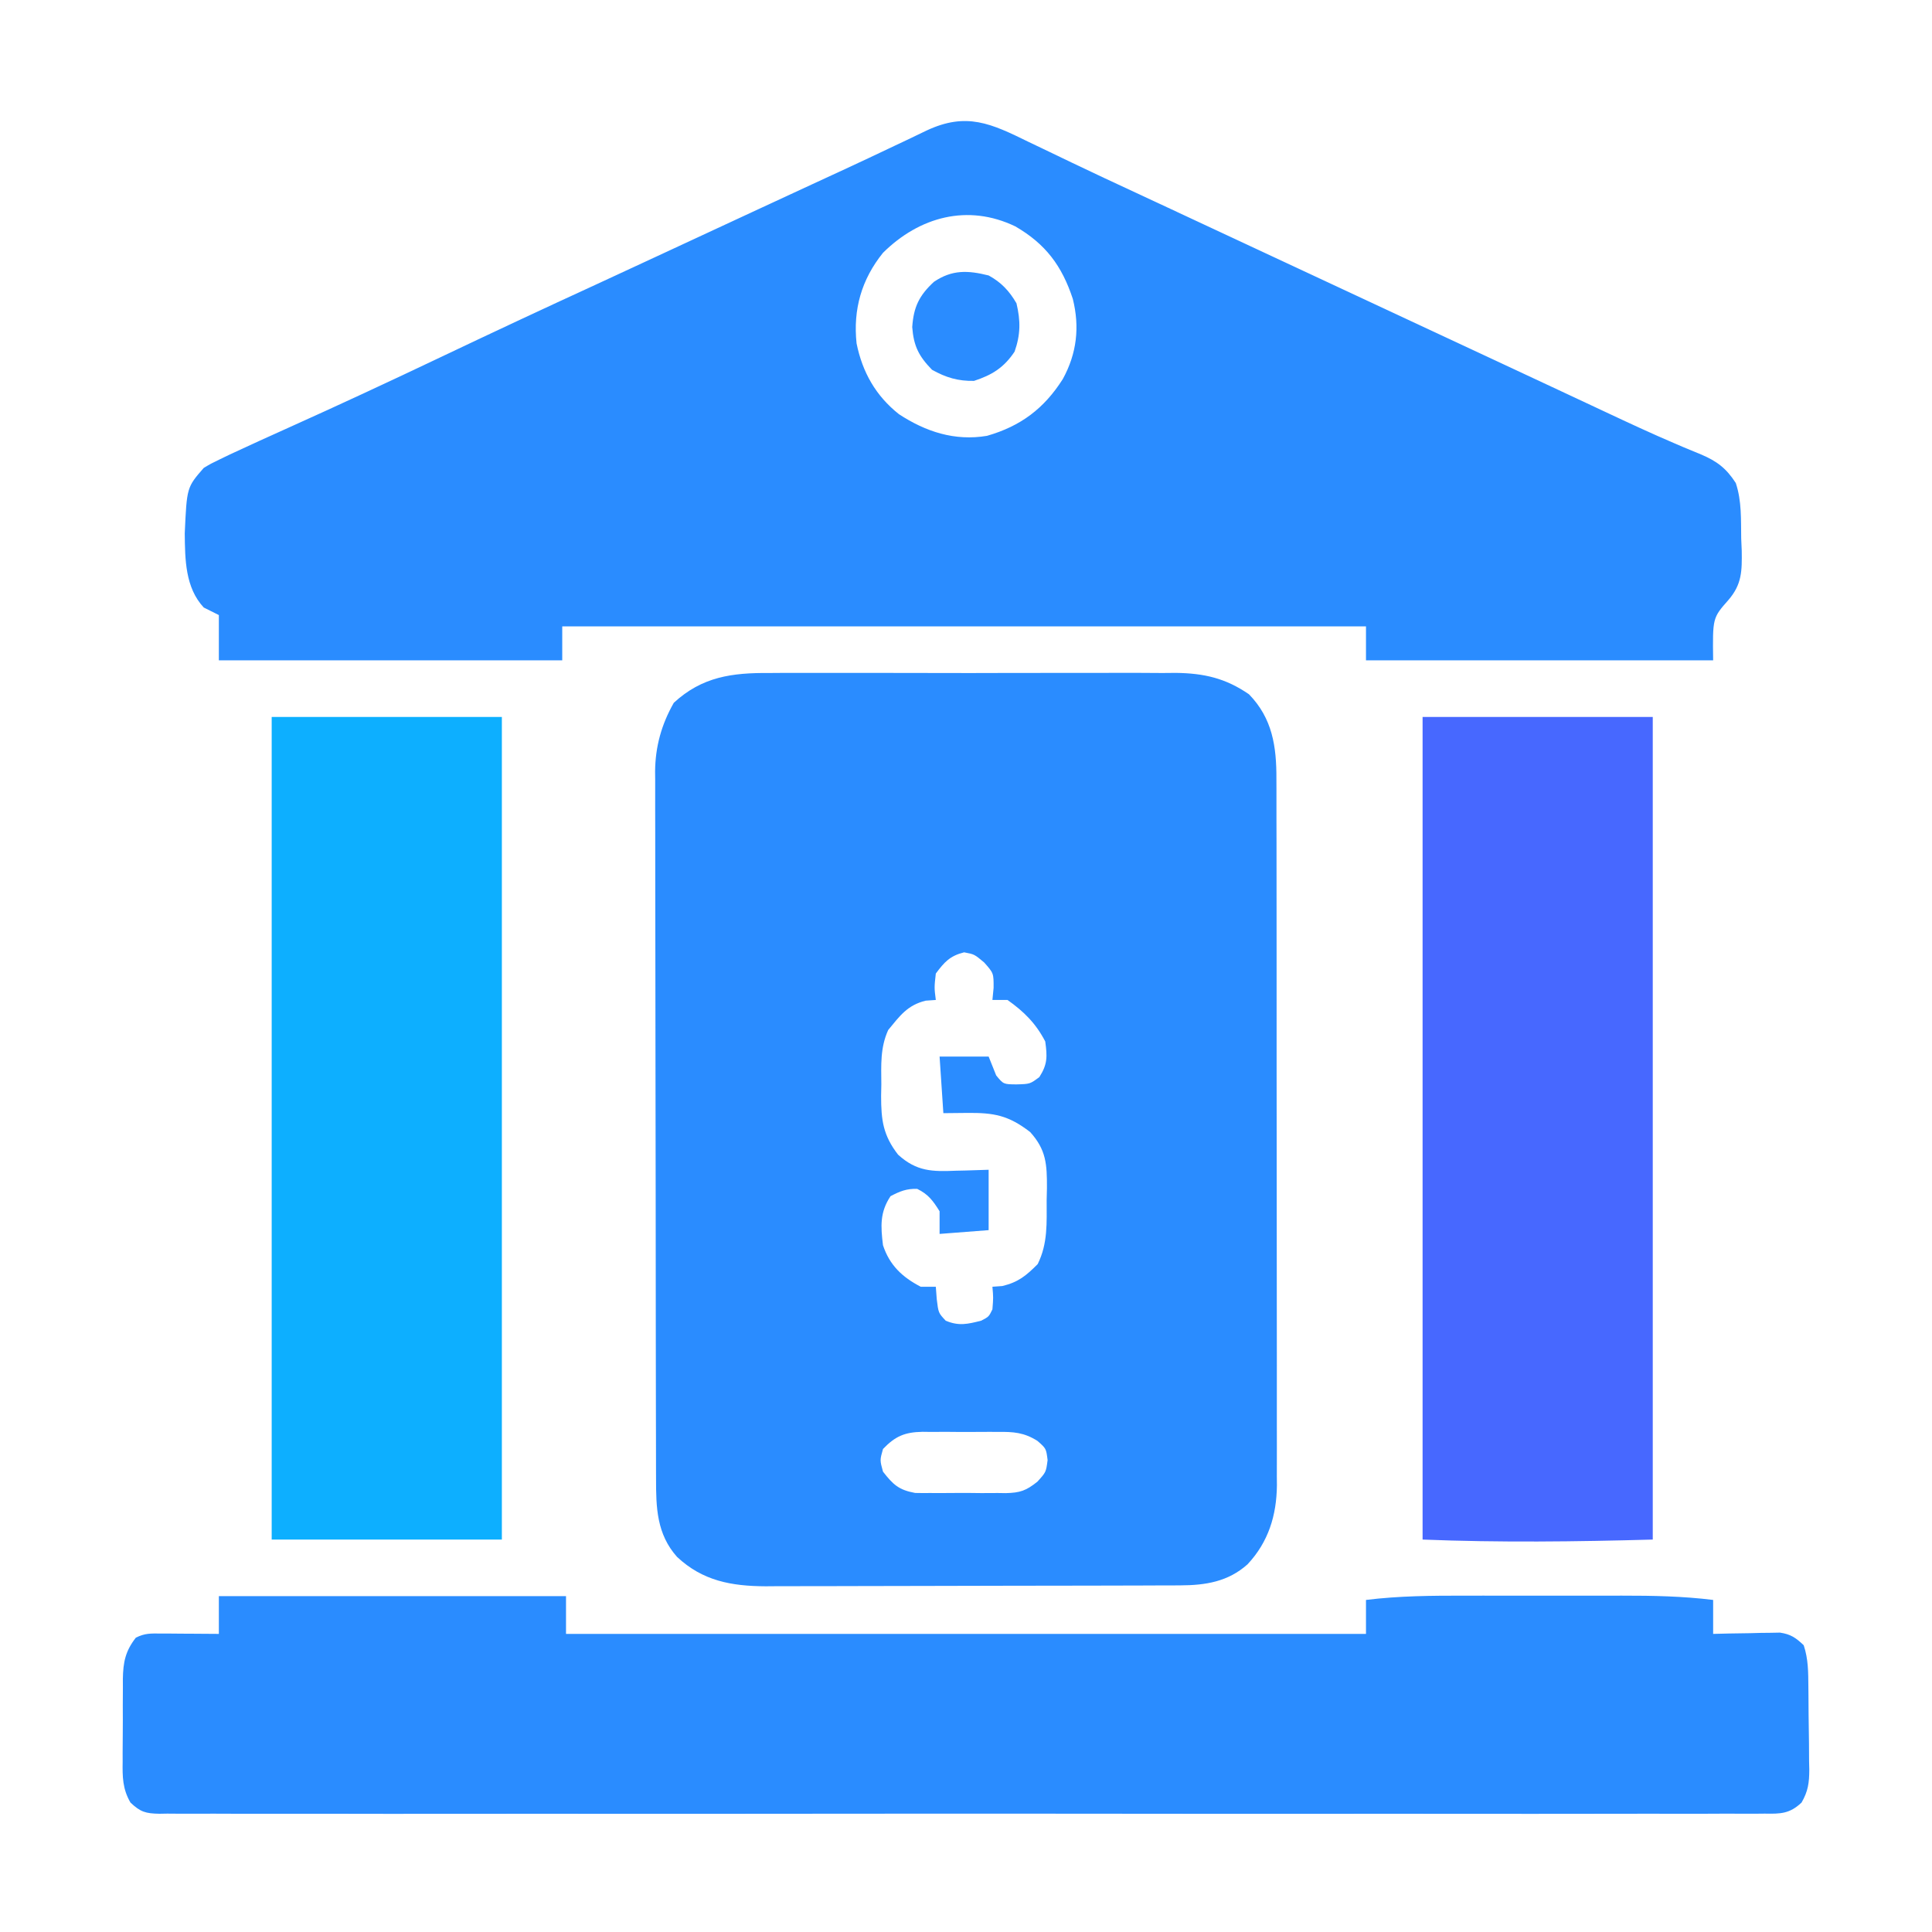
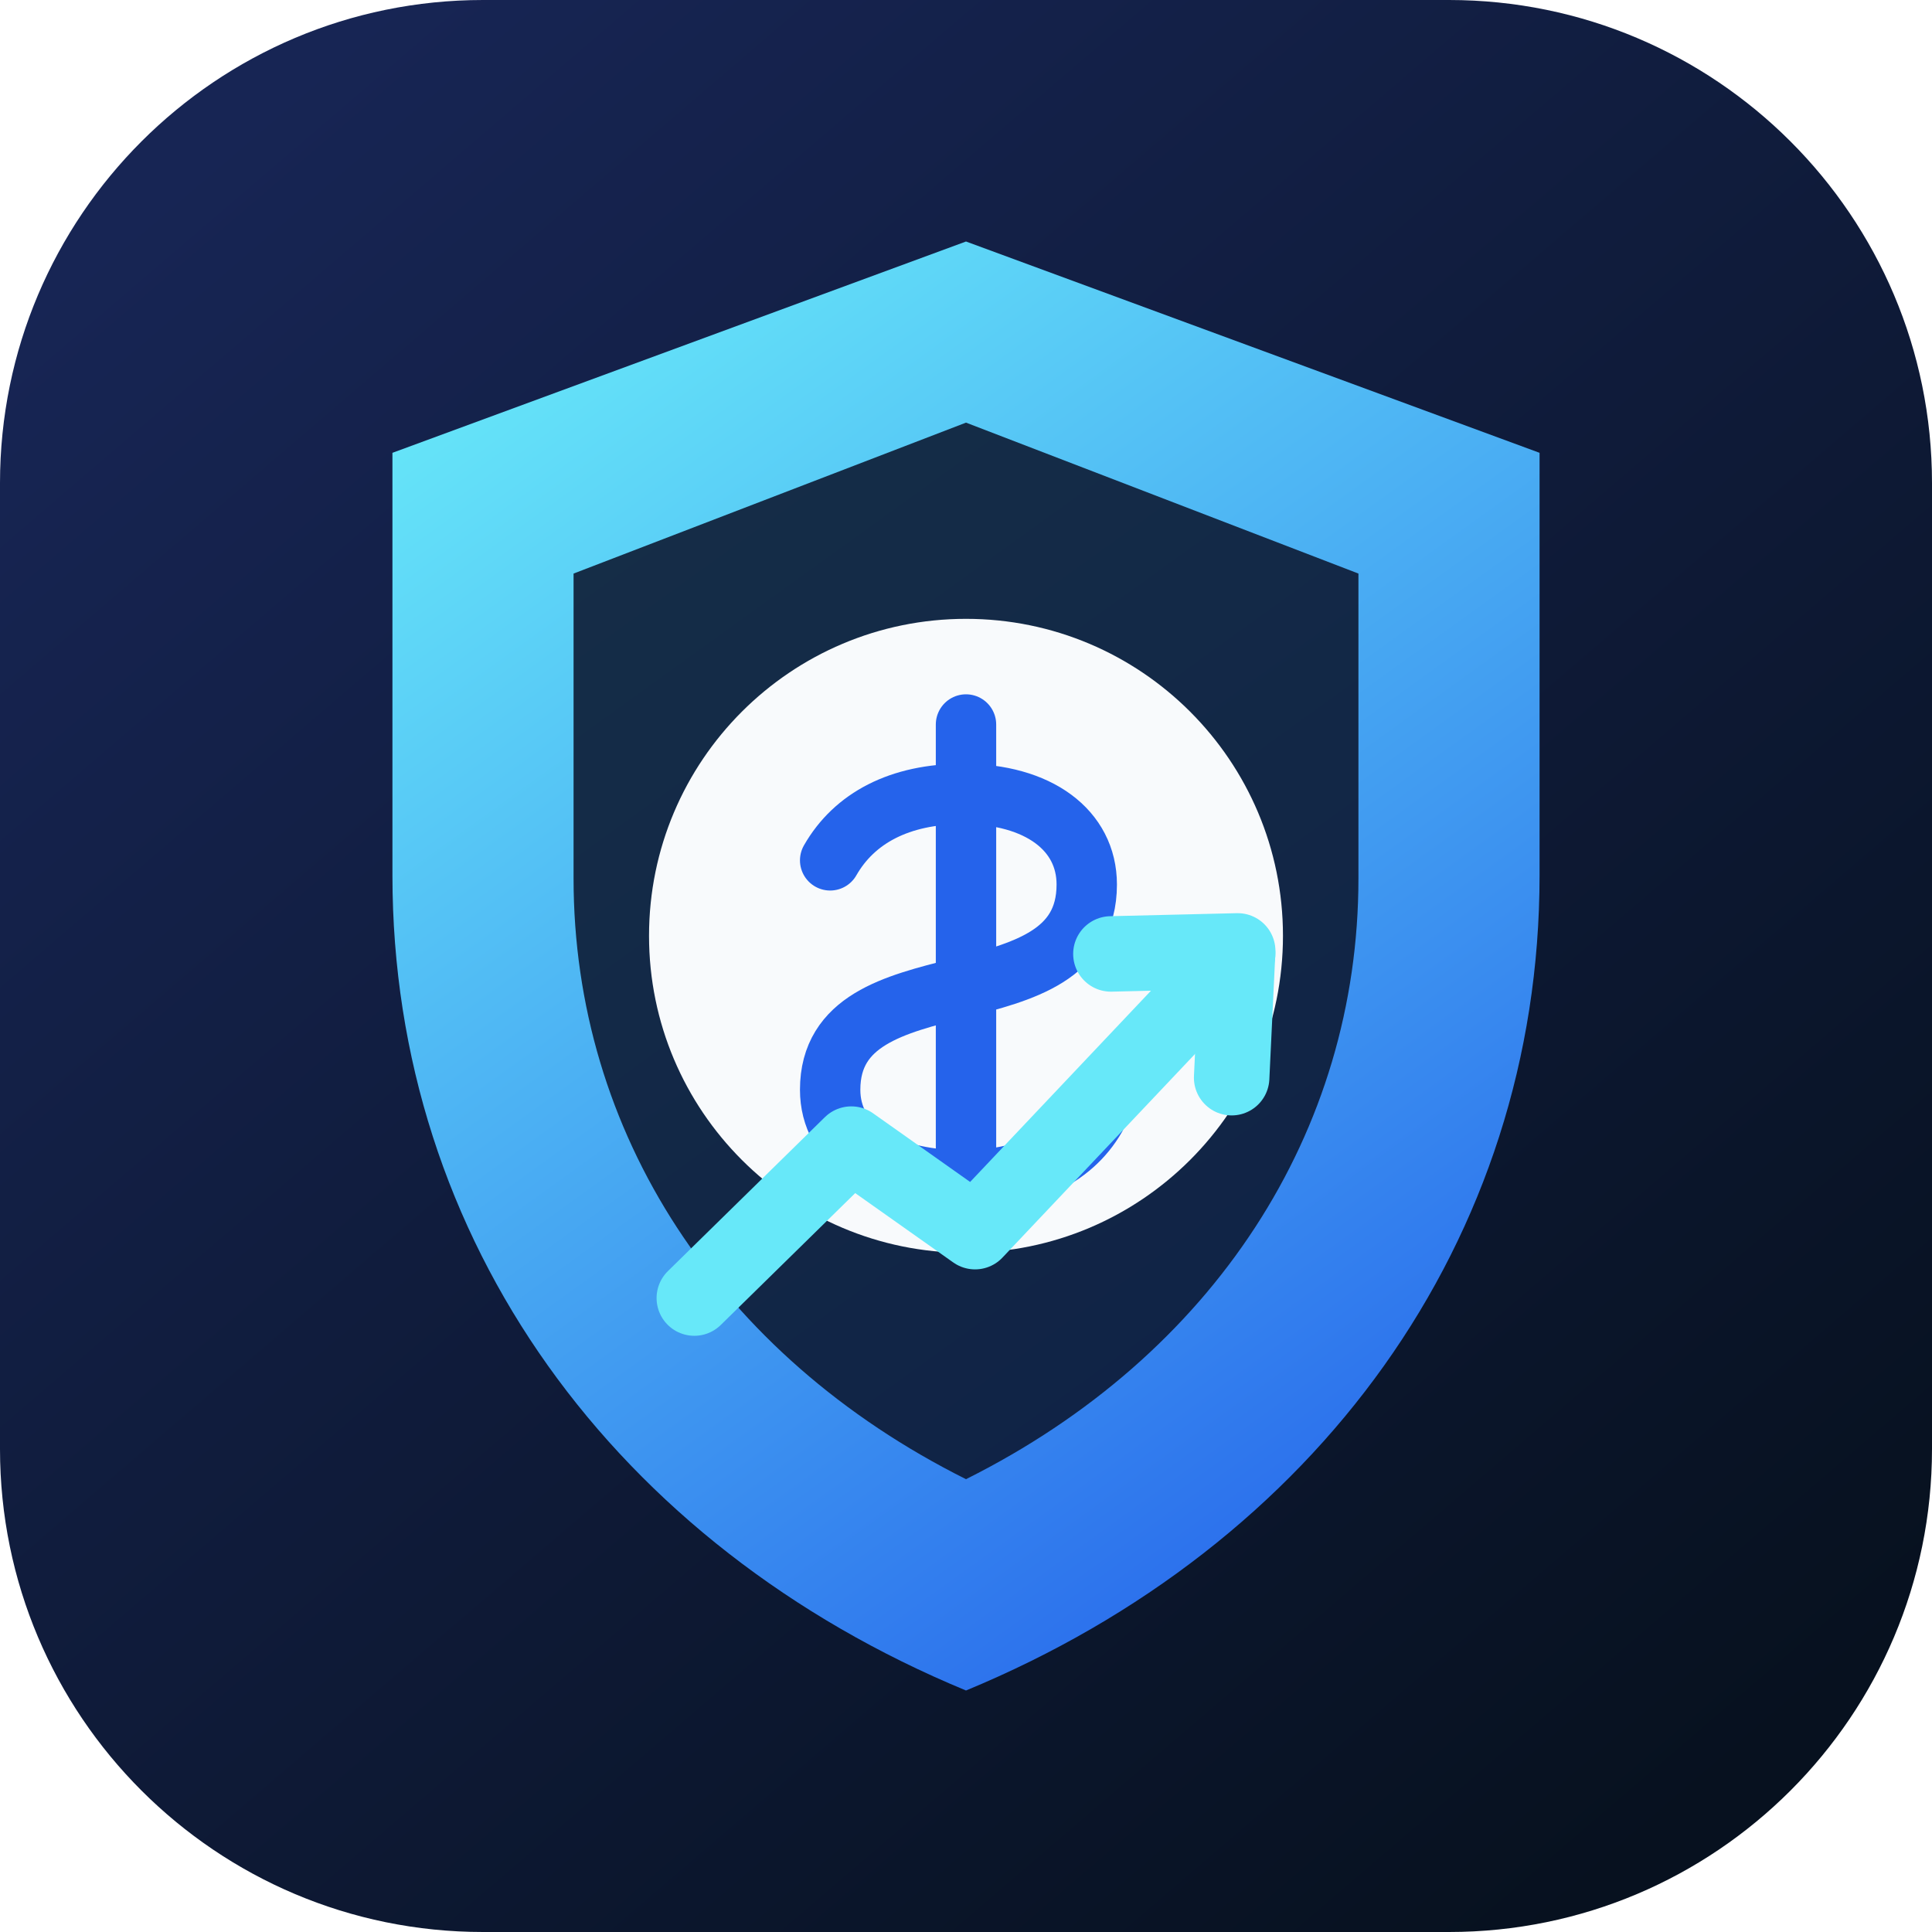
- <svg xmlns="http://www.w3.org/2000/svg" version="1.1" width="512" height="512">
-   <path d="M0 0 C1.253 -0.009 2.507 -0.018 3.798 -0.027 C7.208 -0.045 10.616 -0.041 14.025 -0.025 C17.611 -0.012 21.196 -0.024 24.781 -0.032 C30.8 -0.041 36.818 -0.029 42.837 -0.005 C49.773 0.022 56.708 0.014 63.644 -0.014 C69.623 -0.037 75.602 -0.04 81.581 -0.027 C85.142 -0.019 88.702 -0.018 92.263 -0.035 C96.235 -0.052 100.207 -0.028 104.18 0 C105.926 -0.015 105.926 -0.015 107.707 -0.031 C115.15 0.065 120.896 1.367 127.09 5.647 C133.29 12.021 134.393 19.466 134.351 28.097 C134.354 28.921 134.358 29.746 134.362 30.595 C134.372 33.344 134.368 36.093 134.365 38.842 C134.369 40.818 134.374 42.795 134.38 44.771 C134.393 50.131 134.394 55.49 134.391 60.85 C134.39 65.328 134.395 69.806 134.4 74.284 C134.411 84.851 134.412 95.418 134.406 105.984 C134.399 116.877 134.412 127.769 134.433 138.661 C134.451 148.02 134.457 157.38 134.453 166.74 C134.452 172.327 134.454 177.913 134.468 183.5 C134.481 188.755 134.479 194.009 134.466 199.264 C134.463 201.189 134.466 203.114 134.474 205.038 C134.485 207.674 134.477 210.308 134.464 212.943 C134.471 213.698 134.479 214.453 134.486 215.231 C134.406 223.271 132.226 230.299 126.699 236.209 C121.522 240.834 115.542 241.765 108.842 241.787 C107.804 241.793 106.767 241.799 105.699 241.805 C104.571 241.806 103.444 241.807 102.282 241.808 C101.087 241.813 99.891 241.818 98.659 241.823 C95.386 241.835 92.113 241.843 88.84 241.847 C86.792 241.85 84.744 241.854 82.695 241.859 C76.277 241.872 69.858 241.882 63.44 241.886 C56.049 241.89 48.659 241.908 41.268 241.937 C35.543 241.959 29.818 241.969 24.093 241.97 C20.68 241.971 17.266 241.977 13.853 241.995 C10.04 242.012 6.228 242.01 2.415 242.003 C0.736 242.017 0.736 242.017 -0.977 242.031 C-10.091 241.983 -17.676 240.612 -24.473 234.256 C-29.892 228.189 -30.059 221.165 -30.051 213.438 C-30.054 212.615 -30.057 211.792 -30.06 210.944 C-30.068 208.189 -30.07 205.434 -30.071 202.679 C-30.076 200.703 -30.081 198.727 -30.086 196.75 C-30.099 191.383 -30.106 186.015 -30.11 180.647 C-30.113 177.292 -30.117 173.937 -30.122 170.582 C-30.136 160.082 -30.145 149.583 -30.149 139.083 C-30.154 126.968 -30.171 114.854 -30.2 102.74 C-30.222 93.372 -30.232 84.003 -30.233 74.635 C-30.234 69.042 -30.24 63.449 -30.258 57.855 C-30.274 52.592 -30.277 47.33 -30.268 42.067 C-30.267 40.138 -30.271 38.21 -30.281 36.282 C-30.294 33.643 -30.288 31.004 -30.278 28.364 C-30.286 27.608 -30.294 26.852 -30.302 26.072 C-30.242 19.486 -28.606 13.631 -25.348 7.897 C-17.839 0.966 -9.878 -0.086 0 0 Z M44.09 79.647 C43.672 83.357 43.672 83.357 44.09 86.647 C43.203 86.709 42.316 86.771 41.402 86.834 C36.538 88.028 34.563 90.861 31.473 94.608 C29.329 99.319 29.617 103.908 29.652 109.022 C29.632 110.038 29.612 111.054 29.592 112.1 C29.596 118.501 30.123 122.538 34.09 127.647 C39.016 132.125 43.153 132.159 49.465 131.897 C50.296 131.879 51.128 131.861 51.984 131.842 C54.02 131.795 56.055 131.724 58.09 131.647 C58.09 136.927 58.09 142.207 58.09 147.647 C51.655 148.142 51.655 148.142 45.09 148.647 C45.09 146.667 45.09 144.687 45.09 142.647 C43.372 139.887 42.098 138.135 39.152 136.709 C36.342 136.624 34.567 137.343 32.09 138.647 C29.239 142.923 29.48 146.629 30.09 151.647 C31.85 156.948 35.18 160.09 40.09 162.647 C41.41 162.647 42.73 162.647 44.09 162.647 C44.214 164.287 44.214 164.287 44.34 165.959 C44.78 169.581 44.78 169.581 46.715 171.647 C50.174 173.103 52.503 172.56 56.09 171.647 C58.134 170.603 58.134 170.603 59.09 168.647 C59.34 165.521 59.34 165.521 59.09 162.647 C59.956 162.585 60.822 162.523 61.715 162.459 C65.976 161.434 68.009 159.728 71.09 156.647 C73.813 151.143 73.458 145.727 73.465 139.709 C73.502 138.102 73.502 138.102 73.539 136.461 C73.562 130.205 73.355 126.359 69.09 121.647 C63.331 117.208 59.495 116.513 52.34 116.584 C49.246 116.615 49.246 116.615 46.09 116.647 C45.595 109.222 45.595 109.222 45.09 101.647 C49.38 101.647 53.67 101.647 58.09 101.647 C58.75 103.297 59.41 104.947 60.09 106.647 C62.022 108.995 62.022 108.995 65.465 109.022 C69.058 108.925 69.058 108.925 71.527 107.084 C73.713 103.675 73.64 101.635 73.09 97.647 C70.588 92.836 67.455 89.739 63.09 86.647 C61.77 86.647 60.45 86.647 59.09 86.647 C59.193 85.595 59.296 84.543 59.402 83.459 C59.421 79.55 59.421 79.55 56.902 76.709 C54.307 74.534 54.307 74.534 51.59 74.022 C47.845 74.958 46.376 76.577 44.09 79.647 Z M30.09 205.647 C29.256 208.604 29.256 208.604 30.09 211.647 C32.778 215.091 34.259 216.494 38.607 217.294 C39.945 217.327 41.283 217.331 42.621 217.311 C43.691 217.318 43.691 217.318 44.783 217.326 C46.286 217.329 47.789 217.32 49.292 217.299 C51.584 217.272 53.872 217.299 56.164 217.331 C57.629 217.327 59.094 217.321 60.559 217.311 C61.239 217.321 61.919 217.331 62.62 217.342 C66.424 217.249 68.017 216.705 71.021 214.297 C73.298 211.785 73.298 211.785 73.715 208.584 C73.333 205.521 73.333 205.521 71.021 203.497 C67.46 201.25 64.64 201.067 60.559 201.116 C59.488 201.11 59.488 201.11 58.396 201.104 C56.894 201.101 55.391 201.109 53.888 201.125 C51.596 201.147 49.307 201.126 47.016 201.1 C45.551 201.103 44.086 201.108 42.621 201.116 C41.941 201.108 41.26 201.1 40.559 201.091 C35.838 201.184 33.36 202.247 30.09 205.647 Z " fill="#2A8CFF" transform="translate(203.9102,178.353)" />
-   <path d="M0 0 C1.235 0.592 2.471 1.183 3.708 1.772 C6.297 3.007 8.883 4.25 11.467 5.498 C17.081 8.203 22.735 10.822 28.387 13.447 C31.529 14.907 34.666 16.374 37.805 17.84 C39.067 18.43 40.33 19.019 41.593 19.609 C42.217 19.901 42.842 20.192 43.486 20.493 C48.491 22.83 53.496 25.165 58.502 27.501 C61.626 28.959 64.751 30.417 67.875 31.875 C69.125 32.458 70.375 33.042 71.625 33.625 C84.125 39.458 96.625 45.292 109.125 51.125 C109.744 51.414 110.362 51.702 111 52 C112.25 52.584 113.501 53.167 114.752 53.751 C117.867 55.205 120.983 56.659 124.099 58.112 C129.837 60.788 135.574 63.467 141.308 66.154 C143.936 67.385 146.564 68.615 149.193 69.845 C150.473 70.445 151.753 71.045 153.032 71.645 C159.028 74.459 165.025 77.255 171.117 79.855 C171.957 80.215 172.796 80.575 173.661 80.946 C175.152 81.578 176.649 82.199 178.151 82.804 C182.415 84.607 184.854 86.483 187.375 90.375 C188.974 95.171 188.726 100.038 188.812 105.062 C188.881 106.659 188.881 106.659 188.951 108.287 C189.028 113.68 189.023 117.218 185.41 121.395 C181.227 126.14 181.227 126.14 181.375 137.375 C151.015 137.375 120.655 137.375 89.375 137.375 C89.375 134.405 89.375 131.435 89.375 128.375 C19.085 128.375 -51.205 128.375 -123.625 128.375 C-123.625 131.345 -123.625 134.315 -123.625 137.375 C-153.655 137.375 -183.685 137.375 -214.625 137.375 C-214.625 133.415 -214.625 129.455 -214.625 125.375 C-215.945 124.715 -217.265 124.055 -218.625 123.375 C-223.553 118.102 -223.59 110.618 -223.664 103.723 C-223.117 91.525 -223.117 91.525 -218.625 86.375 C-216.706 85.229 -216.706 85.229 -214.387 84.109 C-213.49 83.676 -212.593 83.243 -211.67 82.797 C-206.447 80.358 -201.198 77.979 -195.94 75.617 C-182.617 69.623 -169.38 63.463 -156.188 57.188 C-142.403 50.631 -128.583 44.165 -114.71 37.795 C-109.321 35.315 -103.942 32.813 -98.562 30.312 C-96.236 29.232 -93.909 28.151 -91.582 27.07 C-90.97 26.786 -90.359 26.502 -89.728 26.209 C-84.323 23.699 -78.918 21.189 -73.512 18.68 C-72.632 18.271 -71.752 17.863 -70.846 17.442 C-66.366 15.363 -61.884 13.287 -57.4 11.215 C-55.667 10.414 -53.933 9.613 -52.199 8.812 C-51.362 8.426 -50.525 8.039 -49.663 7.641 C-44.893 5.435 -40.138 3.201 -35.395 0.938 C-34.382 0.46 -33.369 -0.017 -32.326 -0.509 C-30.566 -1.339 -28.812 -2.18 -27.065 -3.036 C-16.5 -7.976 -10.01 -4.915 0 0 Z M-38.625 29.375 C-44.314 36.437 -46.578 44.372 -45.625 53.375 C-44.077 61.012 -40.535 67.281 -34.398 72.137 C-27.292 76.795 -19.586 79.316 -11.062 77.875 C-2.137 75.32 4.078 70.636 9.035 62.82 C12.752 56.036 13.536 49.059 11.688 41.602 C8.799 32.816 4.473 27.028 -3.547 22.375 C-16.156 16.308 -28.975 19.821 -38.625 29.375 Z " fill="#2A8CFF" transform="translate(272.625,37.625)" />
-   <path d="M0 0 C30.36 0 60.72 0 92 0 C92 3.3 92 6.6 92 10 C161.96 10 231.92 10 304 10 C304 7.03 304 4.06 304 1 C312.796 -0.088 321.527 -0.146 330.375 -0.133 C331.951 -0.133 333.527 -0.134 335.103 -0.136 C338.391 -0.137 341.679 -0.135 344.967 -0.13 C349.156 -0.125 353.345 -0.128 357.534 -0.134 C360.784 -0.138 364.034 -0.136 367.284 -0.134 C368.827 -0.133 370.371 -0.134 371.914 -0.136 C380.003 -0.146 387.962 0.006 396 1 C396 3.97 396 6.94 396 10 C398.096 9.948 398.096 9.948 400.234 9.895 C402.073 9.866 403.911 9.839 405.75 9.812 C407.131 9.775 407.131 9.775 408.539 9.736 C409.429 9.727 410.318 9.717 411.234 9.707 C412.051 9.691 412.868 9.676 413.71 9.659 C416.576 10.086 417.908 11.022 420 13 C421.231 16.692 421.201 20.145 421.238 23.992 C421.246 24.775 421.254 25.558 421.263 26.365 C421.277 28.021 421.287 29.677 421.295 31.333 C421.312 33.859 421.356 36.384 421.4 38.91 C421.411 40.521 421.419 42.132 421.426 43.742 C421.452 44.871 421.452 44.871 421.479 46.022 C421.465 49.448 421.163 51.72 419.428 54.7 C416.268 57.693 413.819 57.699 409.679 57.629 C408.936 57.636 408.193 57.644 407.427 57.651 C404.924 57.67 402.421 57.652 399.918 57.635 C398.11 57.641 396.303 57.649 394.496 57.659 C389.519 57.679 384.542 57.669 379.565 57.654 C374.201 57.642 368.838 57.66 363.474 57.674 C352.963 57.696 342.452 57.691 331.941 57.676 C323.401 57.665 314.861 57.664 306.321 57.669 C304.5 57.67 304.5 57.67 302.642 57.671 C300.176 57.673 297.71 57.675 295.245 57.676 C272.105 57.691 248.965 57.674 225.825 57.647 C205.955 57.625 186.086 57.629 166.216 57.652 C143.161 57.679 120.105 57.689 97.05 57.674 C94.593 57.672 92.136 57.671 89.679 57.669 C87.866 57.668 87.866 57.668 86.016 57.667 C77.483 57.662 68.95 57.67 60.416 57.681 C50.022 57.695 39.628 57.692 29.234 57.665 C23.927 57.652 18.62 57.647 13.313 57.663 C8.46 57.678 3.607 57.67 -1.246 57.643 C-3.006 57.638 -4.767 57.641 -6.527 57.653 C-8.912 57.668 -11.294 57.653 -13.679 57.629 C-14.37 57.641 -15.061 57.653 -15.773 57.665 C-19.375 57.594 -20.775 57.213 -23.426 54.698 C-25.533 51.087 -25.557 47.877 -25.496 43.812 C-25.498 43.032 -25.499 42.252 -25.501 41.448 C-25.499 39.804 -25.487 38.16 -25.467 36.517 C-25.438 34.008 -25.446 31.501 -25.459 28.992 C-25.453 27.391 -25.444 25.789 -25.434 24.188 C-25.437 23.442 -25.439 22.696 -25.442 21.927 C-25.362 17.46 -24.766 14.549 -22 11 C-19.599 9.8 -18.106 9.885 -15.43 9.902 C-14.534 9.906 -13.638 9.909 -12.715 9.912 C-11.778 9.92 -10.841 9.929 -9.875 9.938 C-8.458 9.944 -8.458 9.944 -7.012 9.951 C-4.674 9.963 -2.337 9.981 0 10 C0 6.7 0 3.4 0 0 Z " fill="#2A8CFF" transform="translate(58,423)" />
-   <path d="M0 0 C20.13 0 40.26 0 61 0 C61 71.94 61 143.88 61 218 C40.675 218.565 20.317 218.813 0 218 C0 146.06 0 74.12 0 0 Z " fill="#4768FF" transform="translate(377,190)" />
-   <path d="M0 0 C20.13 0 40.26 0 61 0 C61 71.94 61 143.88 61 218 C40.87 218 20.74 218 0 218 C0 146.06 0 74.12 0 0 Z " fill="#0DAFFF" transform="translate(72,190)" />
-   <path d="M0 0 C3.304 1.798 5.479 4.101 7.375 7.375 C8.48 12.016 8.469 15.672 6.875 20.188 C4.057 24.414 0.92 26.374 -3.875 27.938 C-8.092 28.022 -11.323 27.054 -15 25 C-18.5 21.41 -19.871 18.714 -20.25 13.688 C-19.889 8.362 -18.415 5.309 -14.5 1.688 C-9.669 -1.574 -5.49 -1.368 0 0 Z " fill="#2A8CFF" transform="translate(262,73)" />
+ <svg xmlns="http://www.w3.org/2000/svg" viewBox="0 0 64 64" role="img" aria-labelledby="title">
+   <defs>
+     <linearGradient id="bg" x1="8" y1="4" x2="56" y2="60" gradientUnits="userSpaceOnUse">
+       <stop stop-color="#172554" />
+       <stop offset="1" stop-color="#07111f" />
+     </linearGradient>
+     <linearGradient id="shield" x1="17" y1="10" x2="48" y2="53" gradientUnits="userSpaceOnUse">
+       <stop stop-color="#67e8f9" />
+       <stop offset="1" stop-color="#2563eb" />
+     </linearGradient>
+   </defs>
+   <rect width="64" height="64" rx="16" fill="url(#bg)" />
+   <path d="M32 8 51 15v14c0 12.1-7.4 22.2-19 27C20.4 51.2 13 41.1 13 29V15l19-7Z" fill="url(#shield)" />
+   <path d="M32 14 45 19v10.1c0 8.4-4.8 15.8-13 19.9-8.2-4.1-13-11.5-13-19.9V19l13-5Z" fill="#0b1730" opacity=".88" />
+   <circle cx="32" cy="31" r="10.5" fill="#f8fafc" />
+   <path d="M32 24v14M27.5 28.5c.8-1.4 2.3-2.2 4.4-2.2 2.5 0 4.1 1.2 4.1 3 0 4.7-8.5 2.2-8.5 6.8 0 1.8 1.7 3 4.4 3 2 0 3.6-.7 4.4-2.1" fill="none" stroke="#2563eb" stroke-linecap="round" stroke-width="2" />
+   <path d="m23 43 5.2-5.1 4.1 2.9 8.7-9.2" fill="none" stroke="#67e8f9" stroke-linecap="round" stroke-linejoin="round" stroke-width="2.5" />
+   <path d="m36.8 31.6 4.2-.1-.2 4.2" fill="none" stroke="#67e8f9" stroke-linecap="round" stroke-linejoin="round" stroke-width="2.5" />
</svg>
